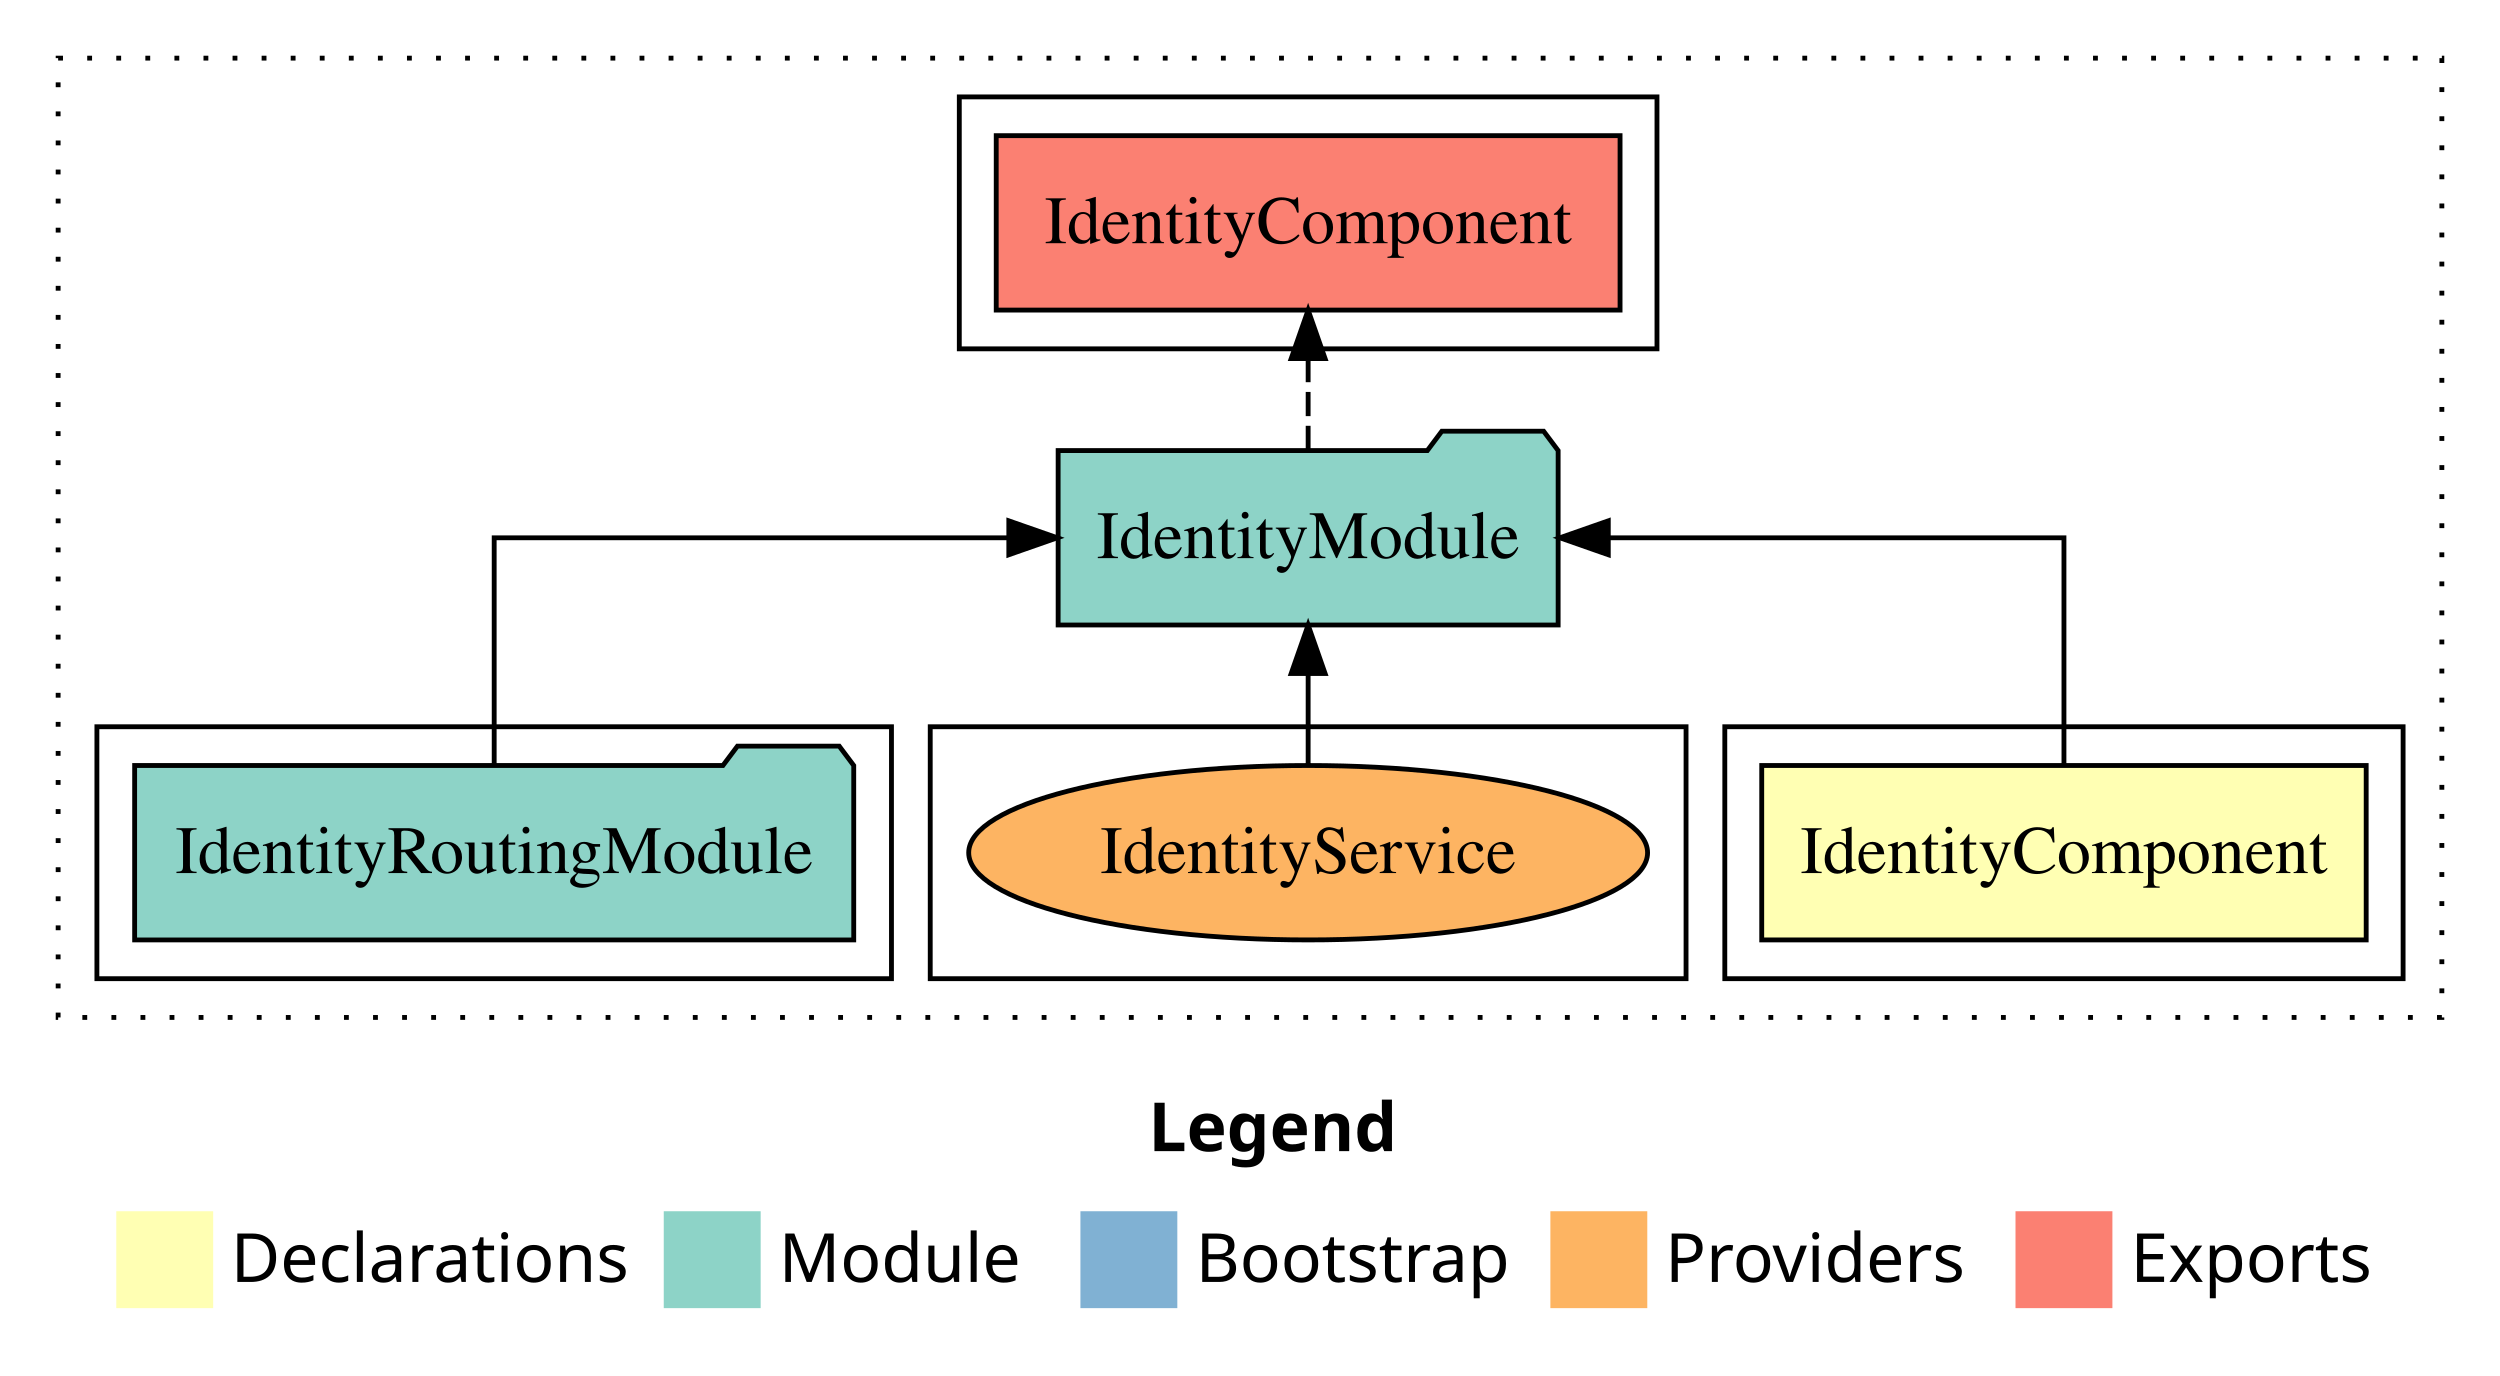
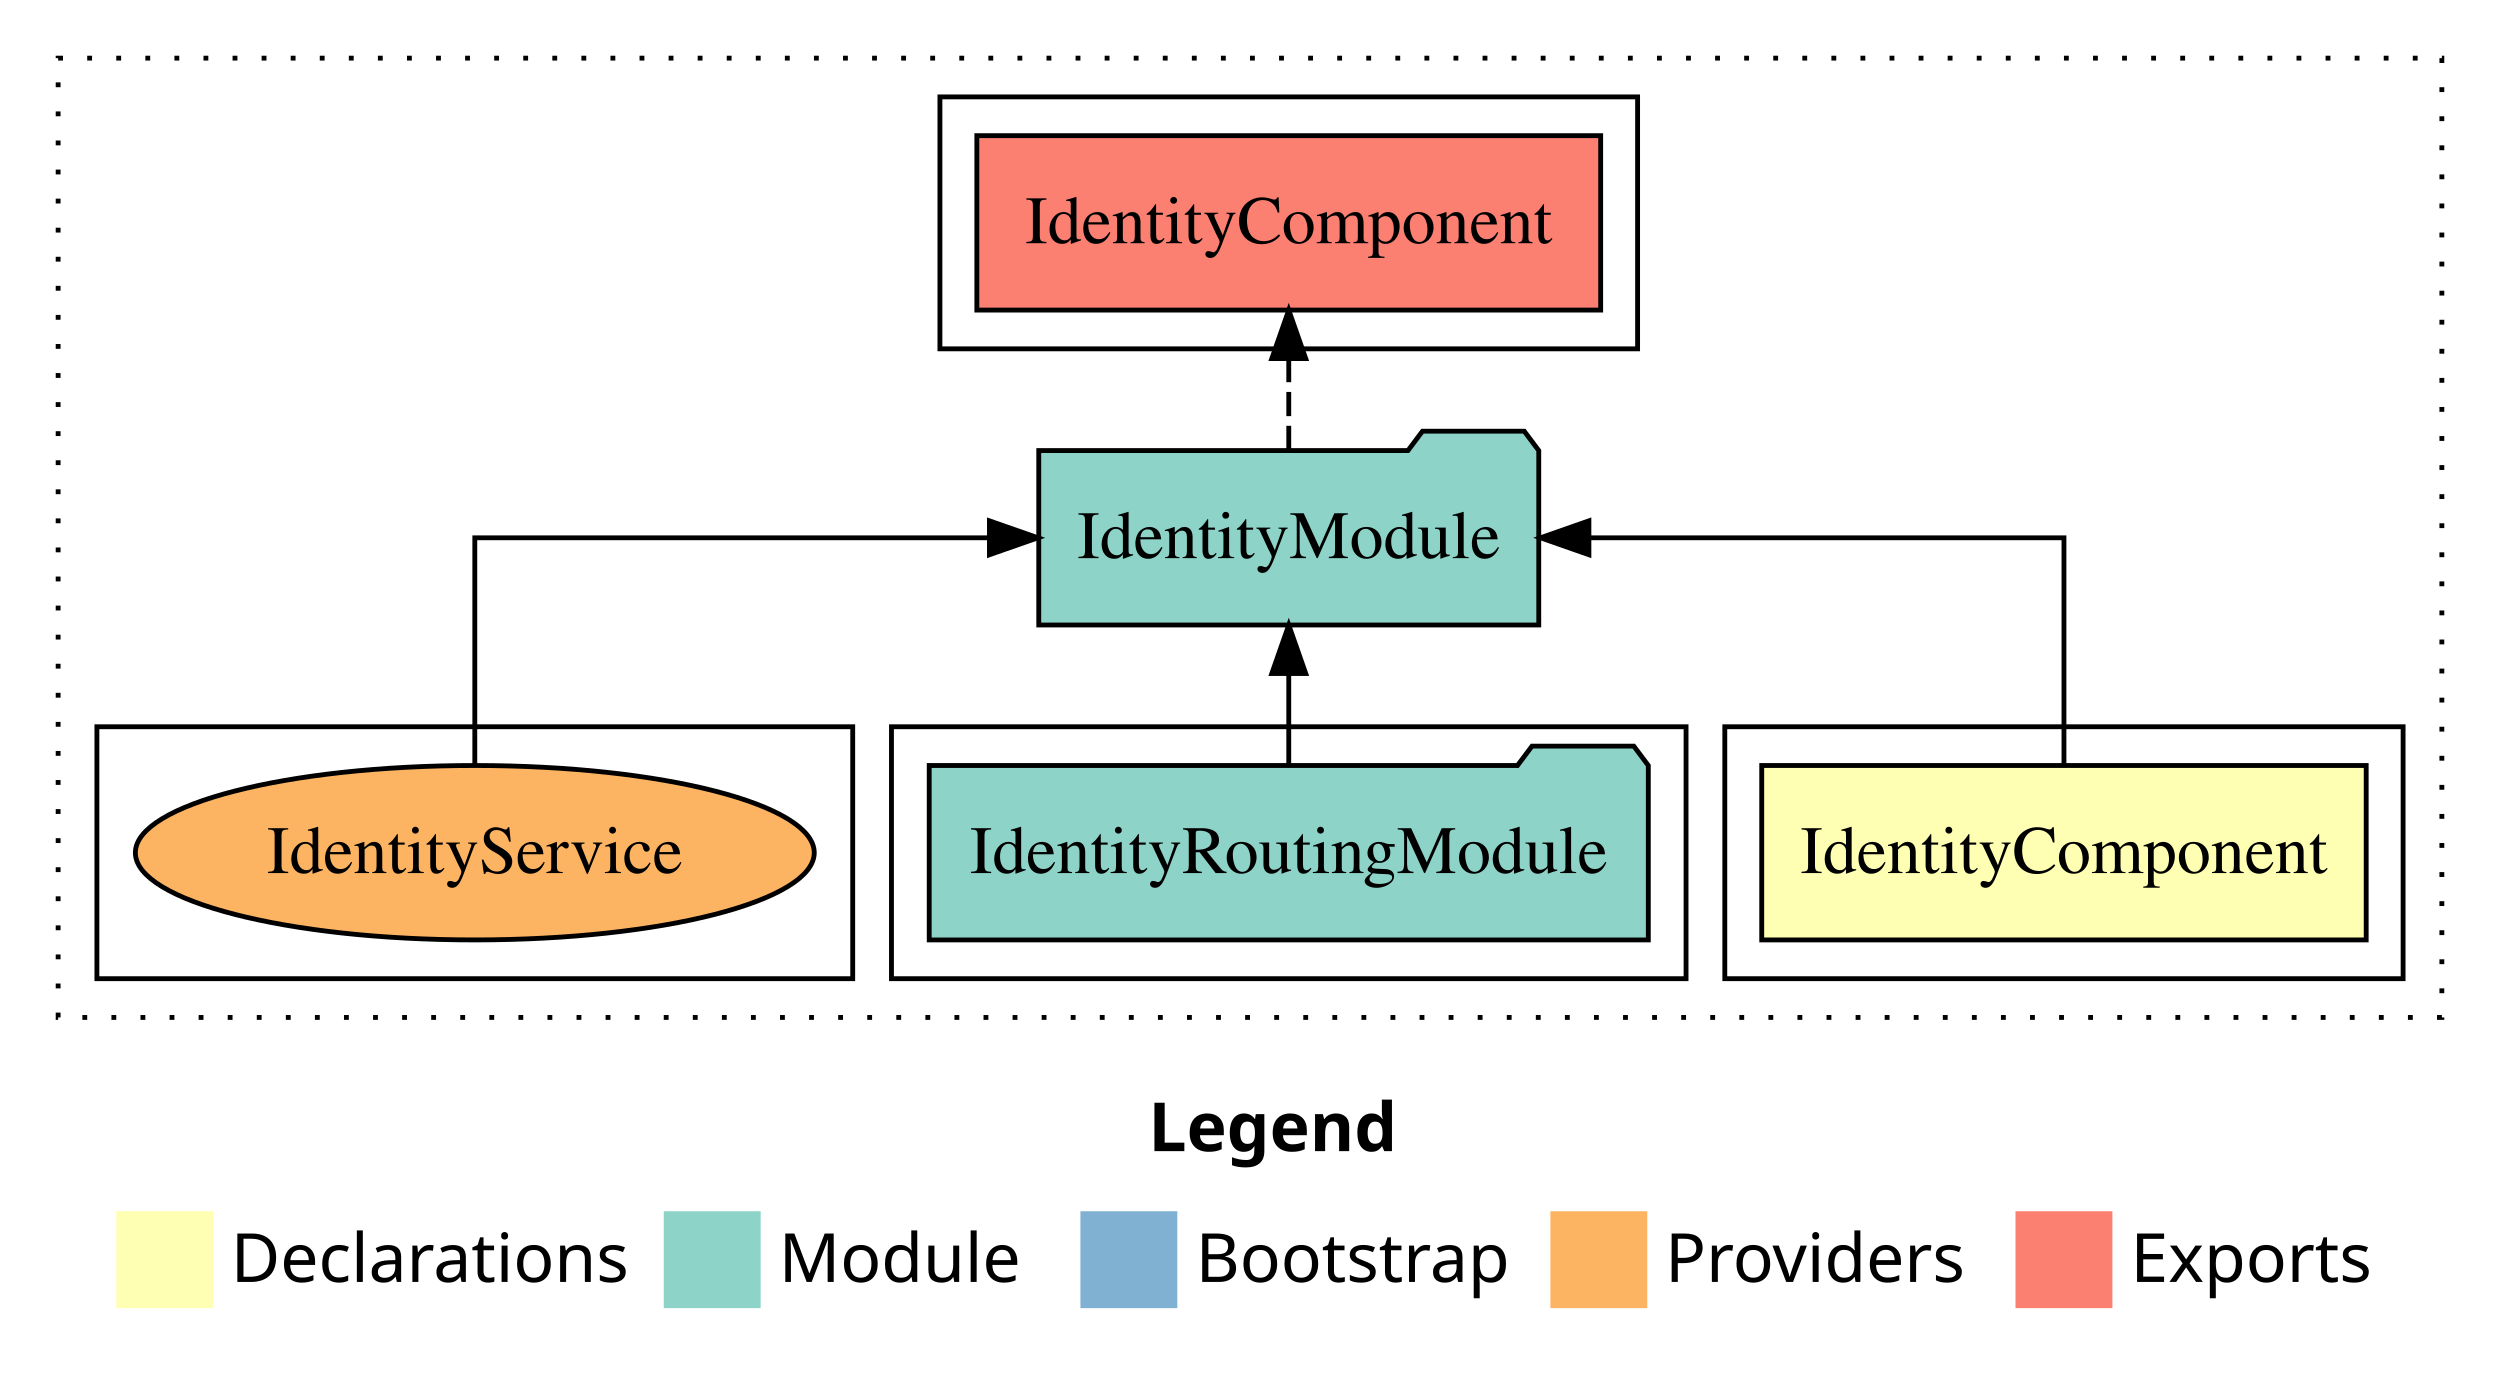
<svg xmlns="http://www.w3.org/2000/svg" width="516pt" height="284pt" viewBox="0.00 0.00 516.00 284.00">
  <g id="graph0" class="graph" transform="scale(1 1) rotate(0) translate(4 280)">
    <polygon fill="white" stroke="transparent" points="-4,4 -4,-280 512,-280 512,4 -4,4" />
    <text text-anchor="start" x="233.01" y="-42.4" font-family="sans-serif" font-weight="bold" font-size="14.00">Legend</text>
    <polygon fill="#ffffb3" stroke="transparent" points="20,-10 20,-30 40,-30 40,-10 20,-10" />
    <text text-anchor="start" x="43.63" y="-15.4" font-family="sans-serif" font-size="14.00">  Declarations</text>
    <polygon fill="#8dd3c7" stroke="transparent" points="133,-10 133,-30 153,-30 153,-10 133,-10" />
    <text text-anchor="start" x="156.73" y="-15.4" font-family="sans-serif" font-size="14.00">  Module</text>
    <polygon fill="#80b1d3" stroke="transparent" points="219,-10 219,-30 239,-30 239,-10 219,-10" />
    <text text-anchor="start" x="242.78" y="-15.4" font-family="sans-serif" font-size="14.00">  Bootstrap</text>
    <polygon fill="#fdb462" stroke="transparent" points="316,-10 316,-30 336,-30 336,-10 316,-10" />
    <text text-anchor="start" x="339.67" y="-15.4" font-family="sans-serif" font-size="14.00">  Providers</text>
    <polygon fill="#fb8072" stroke="transparent" points="412,-10 412,-30 432,-30 432,-10 412,-10" />
    <text text-anchor="start" x="435.73" y="-15.4" font-family="sans-serif" font-size="14.00">  Exports</text>
    <g id="clust1" class="cluster">
      <polygon fill="none" stroke="black" stroke-dasharray="1,5" points="8,-70 8,-268 500,-268 500,-70 8,-70" />
    </g>
    <g id="clust2" class="cluster">
      <polygon fill="none" stroke="black" points="352,-78 352,-130 492,-130 492,-78 352,-78" />
    </g>
    <g id="clust5" class="cluster">
-       <polygon fill="none" stroke="black" points="194,-208 194,-260 338,-260 338,-208 194,-208" />
+       <polygon fill="none" stroke="black" points="190,-208 190,-260 334,-260 334,-208 190,-208" />
+     </g>
+     <g id="clust4" class="cluster">
+       <polygon fill="none" stroke="black" points="180,-78 180,-130 344,-130 344,-78 180,-78" />
    </g>
    <g id="clust7" class="cluster">
-       <polygon fill="none" stroke="black" points="188,-78 188,-130 344,-130 344,-78 188,-78" />
-     </g>
-     <g id="clust4" class="cluster">
-       <polygon fill="none" stroke="black" points="16,-78 16,-130 180,-130 180,-78 16,-78" />
+       <polygon fill="none" stroke="black" points="16,-78 16,-130 172,-130 172,-78 16,-78" />
    </g>
    <g id="node1" class="node">
      <polygon fill="#ffffb3" stroke="black" points="484.38,-122 359.62,-122 359.62,-86 484.38,-86 484.38,-122" />
      <text text-anchor="middle" x="422" y="-99.8" font-family="Times,serif" font-size="14.00">IdentityComponent</text>
    </g>
    <g id="node2" class="node">
-       <polygon fill="#8dd3c7" stroke="black" points="317.6,-187 314.6,-191 293.6,-191 290.6,-187 214.4,-187 214.4,-151 317.6,-151 317.6,-187" />
-       <text text-anchor="middle" x="266" y="-164.8" font-family="Times,serif" font-size="14.00">IdentityModule</text>
+       <polygon fill="#8dd3c7" stroke="black" points="313.6,-187 310.6,-191 289.6,-191 286.6,-187 210.4,-187 210.4,-151 313.6,-151 313.6,-187" />
+       <text text-anchor="middle" x="262" y="-164.8" font-family="Times,serif" font-size="14.00">IdentityModule</text>
    </g>
    <g id="edge1" class="edge">
-       <path fill="none" stroke="black" d="M422,-122.11C422,-141.34 422,-169 422,-169 422,-169 327.95,-169 327.95,-169" />
-       <polygon fill="black" stroke="black" points="327.95,-165.5 317.95,-169 327.95,-172.5 327.95,-165.5" />
+       <path fill="none" stroke="black" d="M422,-122.11C422,-141.34 422,-169 422,-169 422,-169 323.95,-169 323.95,-169" />
+       <polygon fill="black" stroke="black" points="323.95,-165.5 313.95,-169 323.95,-172.5 323.95,-165.5" />
    </g>
    <g id="node4" class="node">
-       <polygon fill="#fb8072" stroke="black" points="330.38,-252 201.62,-252 201.62,-216 330.38,-216 330.38,-252" />
-       <text text-anchor="middle" x="266" y="-229.8" font-family="Times,serif" font-size="14.00">IdentityComponent </text>
+       <polygon fill="#fb8072" stroke="black" points="326.38,-252 197.62,-252 197.62,-216 326.38,-216 326.38,-252" />
+       <text text-anchor="middle" x="262" y="-229.8" font-family="Times,serif" font-size="14.00">IdentityComponent </text>
    </g>
    <g id="edge3" class="edge">
-       <path fill="none" stroke="black" stroke-dasharray="5,2" d="M266,-187.11C266,-187.11 266,-205.99 266,-205.99" />
-       <polygon fill="black" stroke="black" points="262.5,-205.99 266,-215.99 269.5,-205.99 262.5,-205.99" />
+       <path fill="none" stroke="black" stroke-dasharray="5,2" d="M262,-187.11C262,-187.11 262,-205.99 262,-205.99" />
+       <polygon fill="black" stroke="black" points="258.5,-205.99 262,-215.99 265.5,-205.99 258.5,-205.99" />
    </g>
    <g id="node3" class="node">
-       <polygon fill="#8dd3c7" stroke="black" points="172.21,-122 169.21,-126 148.21,-126 145.21,-122 23.79,-122 23.79,-86 172.21,-86 172.21,-122" />
-       <text text-anchor="middle" x="98" y="-99.8" font-family="Times,serif" font-size="14.00">IdentityRoutingModule</text>
+       <polygon fill="#8dd3c7" stroke="black" points="336.21,-122 333.21,-126 312.21,-126 309.21,-122 187.79,-122 187.79,-86 336.21,-86 336.21,-122" />
+       <text text-anchor="middle" x="262" y="-99.8" font-family="Times,serif" font-size="14.00">IdentityRoutingModule</text>
    </g>
    <g id="edge2" class="edge">
-       <path fill="none" stroke="black" d="M98,-122.11C98,-141.34 98,-169 98,-169 98,-169 204.22,-169 204.22,-169" />
-       <polygon fill="black" stroke="black" points="204.22,-172.5 214.22,-169 204.22,-165.5 204.22,-172.5" />
+       <path fill="none" stroke="black" d="M262,-122.11C262,-122.11 262,-140.99 262,-140.99" />
+       <polygon fill="black" stroke="black" points="258.5,-140.99 262,-150.99 265.5,-140.99 258.5,-140.99" />
    </g>
    <g id="node5" class="node">
-       <ellipse fill="#fdb462" stroke="black" cx="266" cy="-104" rx="70.06" ry="18" />
-       <text text-anchor="middle" x="266" y="-99.8" font-family="Times,serif" font-size="14.00">IdentityService</text>
+       <ellipse fill="#fdb462" stroke="black" cx="94" cy="-104" rx="70.06" ry="18" />
+       <text text-anchor="middle" x="94" y="-99.8" font-family="Times,serif" font-size="14.00">IdentityService</text>
    </g>
    <g id="edge4" class="edge">
-       <path fill="none" stroke="black" d="M266,-122.11C266,-122.11 266,-140.99 266,-140.99" />
-       <polygon fill="black" stroke="black" points="262.5,-140.99 266,-150.99 269.5,-140.99 262.5,-140.99" />
+       <path fill="none" stroke="black" d="M94,-122.11C94,-141.34 94,-169 94,-169 94,-169 200.22,-169 200.22,-169" />
+       <polygon fill="black" stroke="black" points="200.22,-172.5 210.22,-169 200.22,-165.5 200.22,-172.5" />
    </g>
  </g>
</svg>
